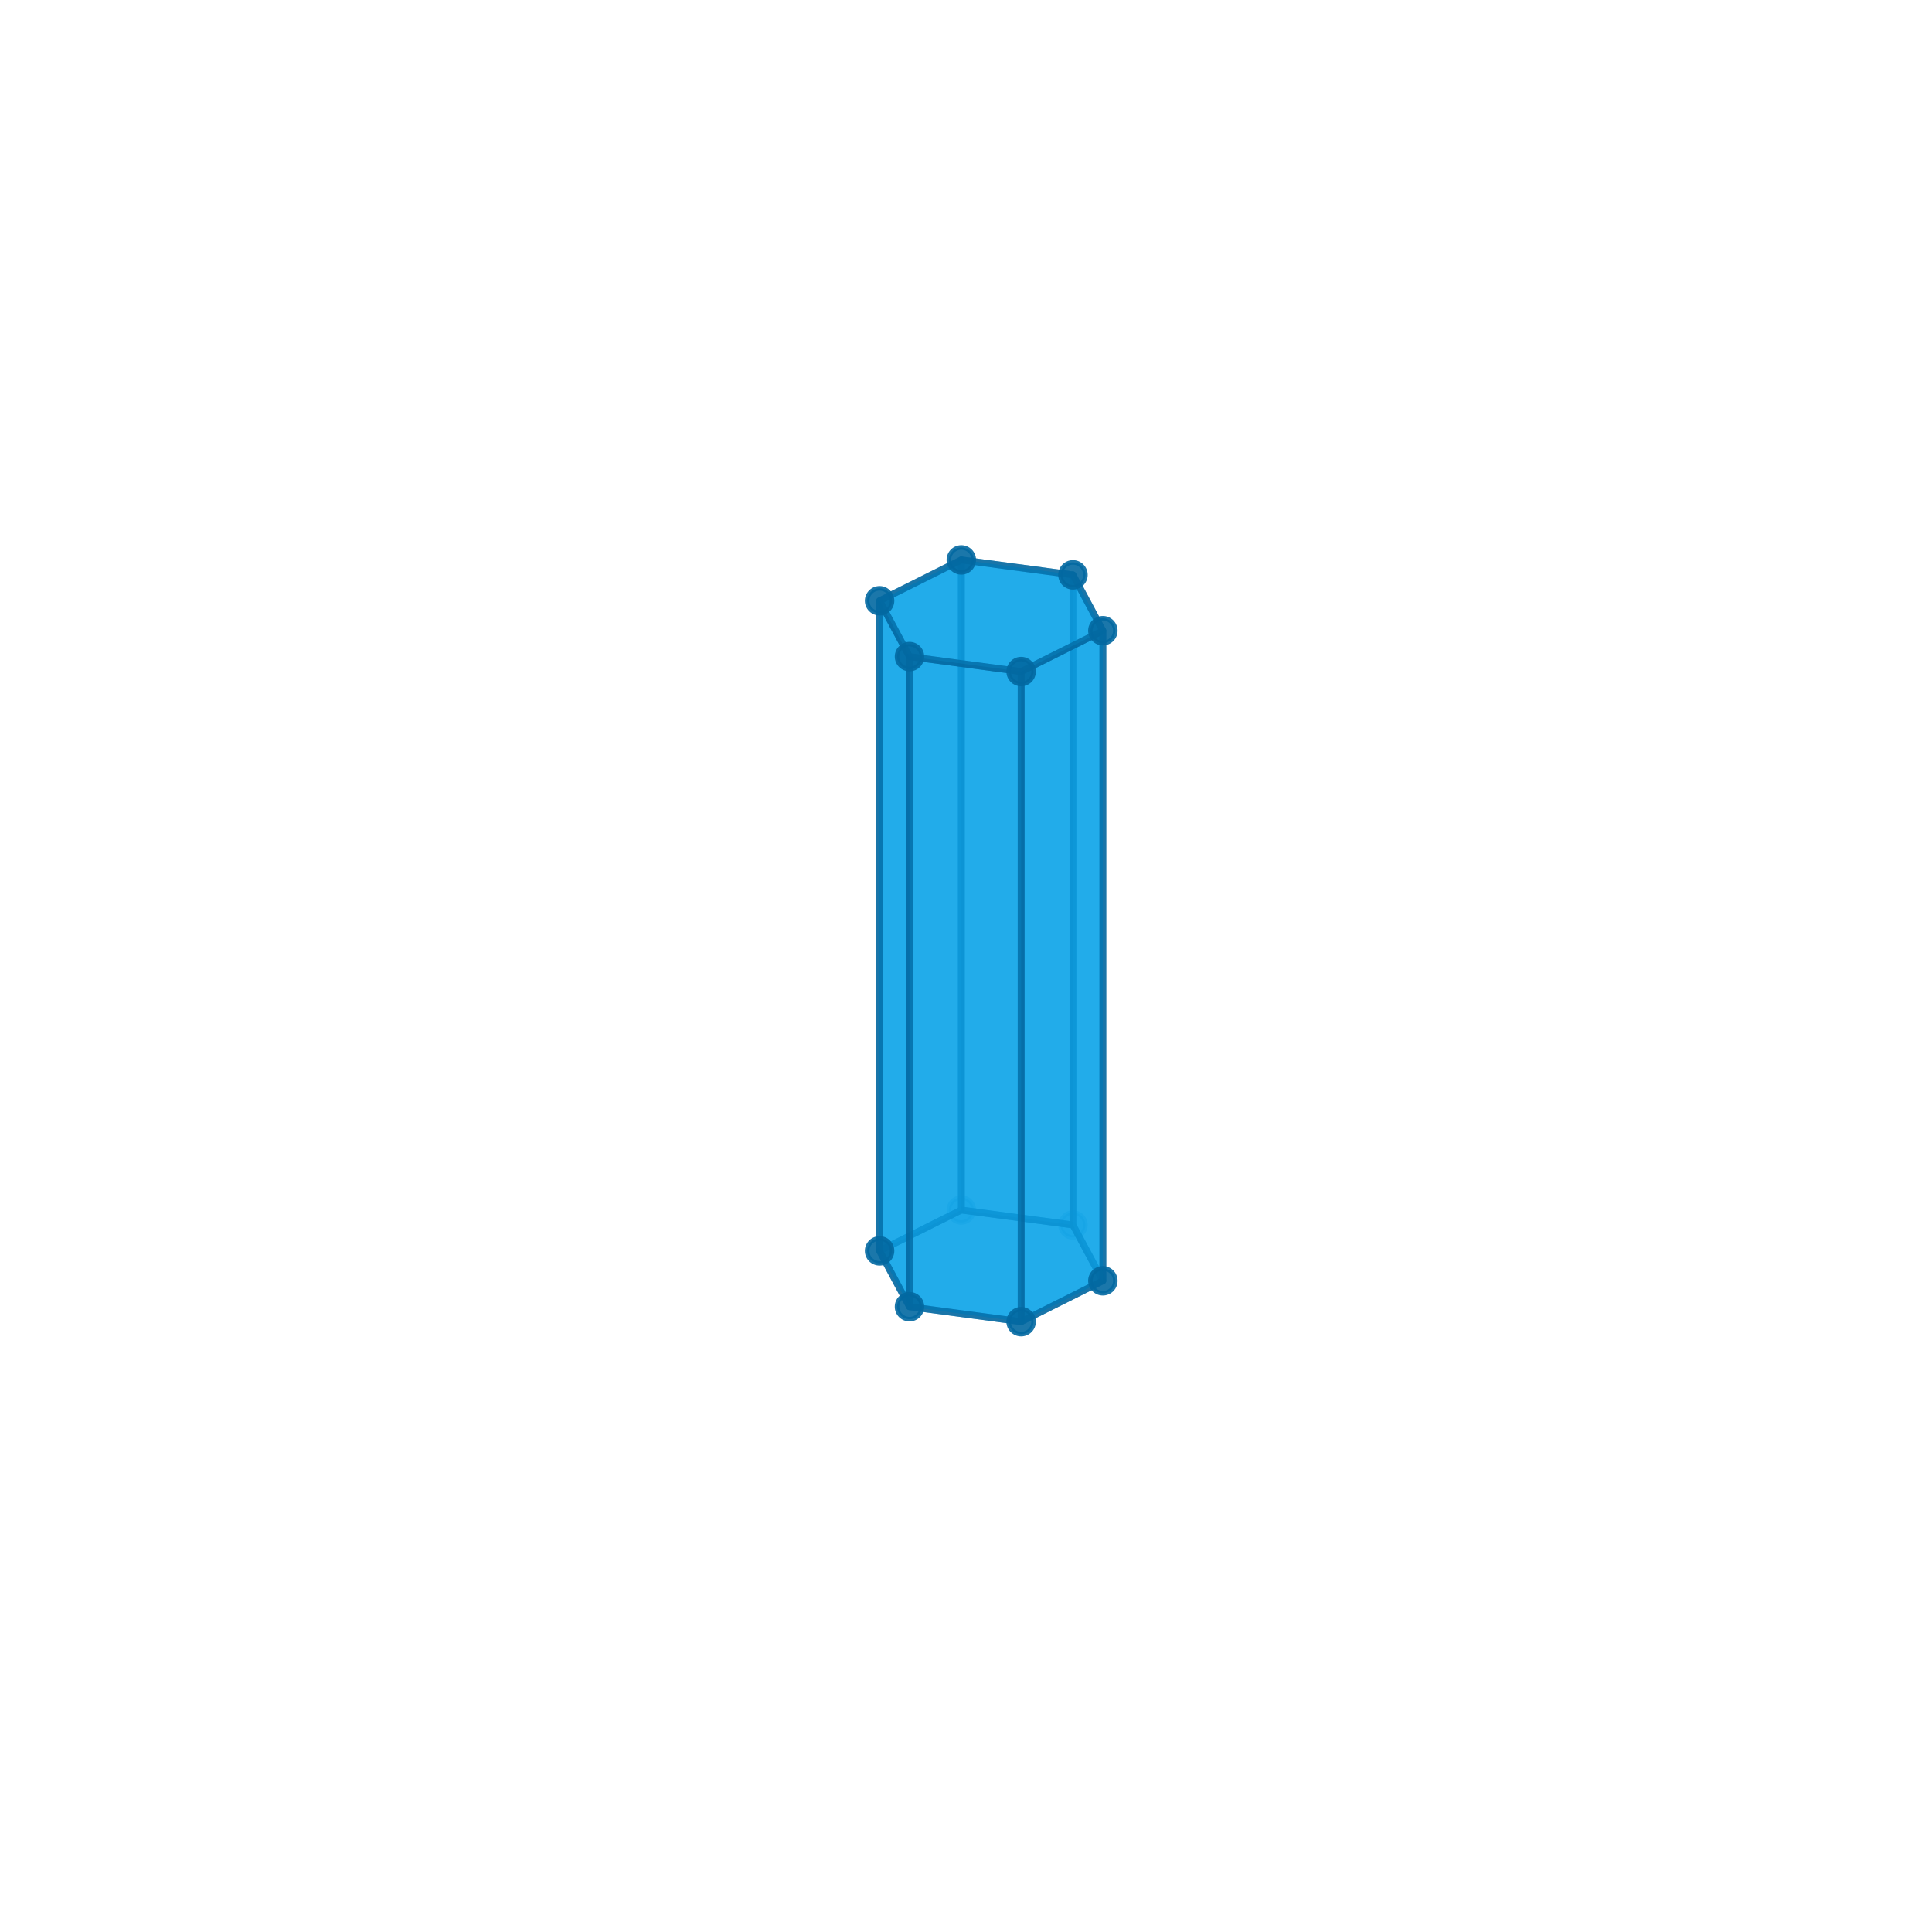
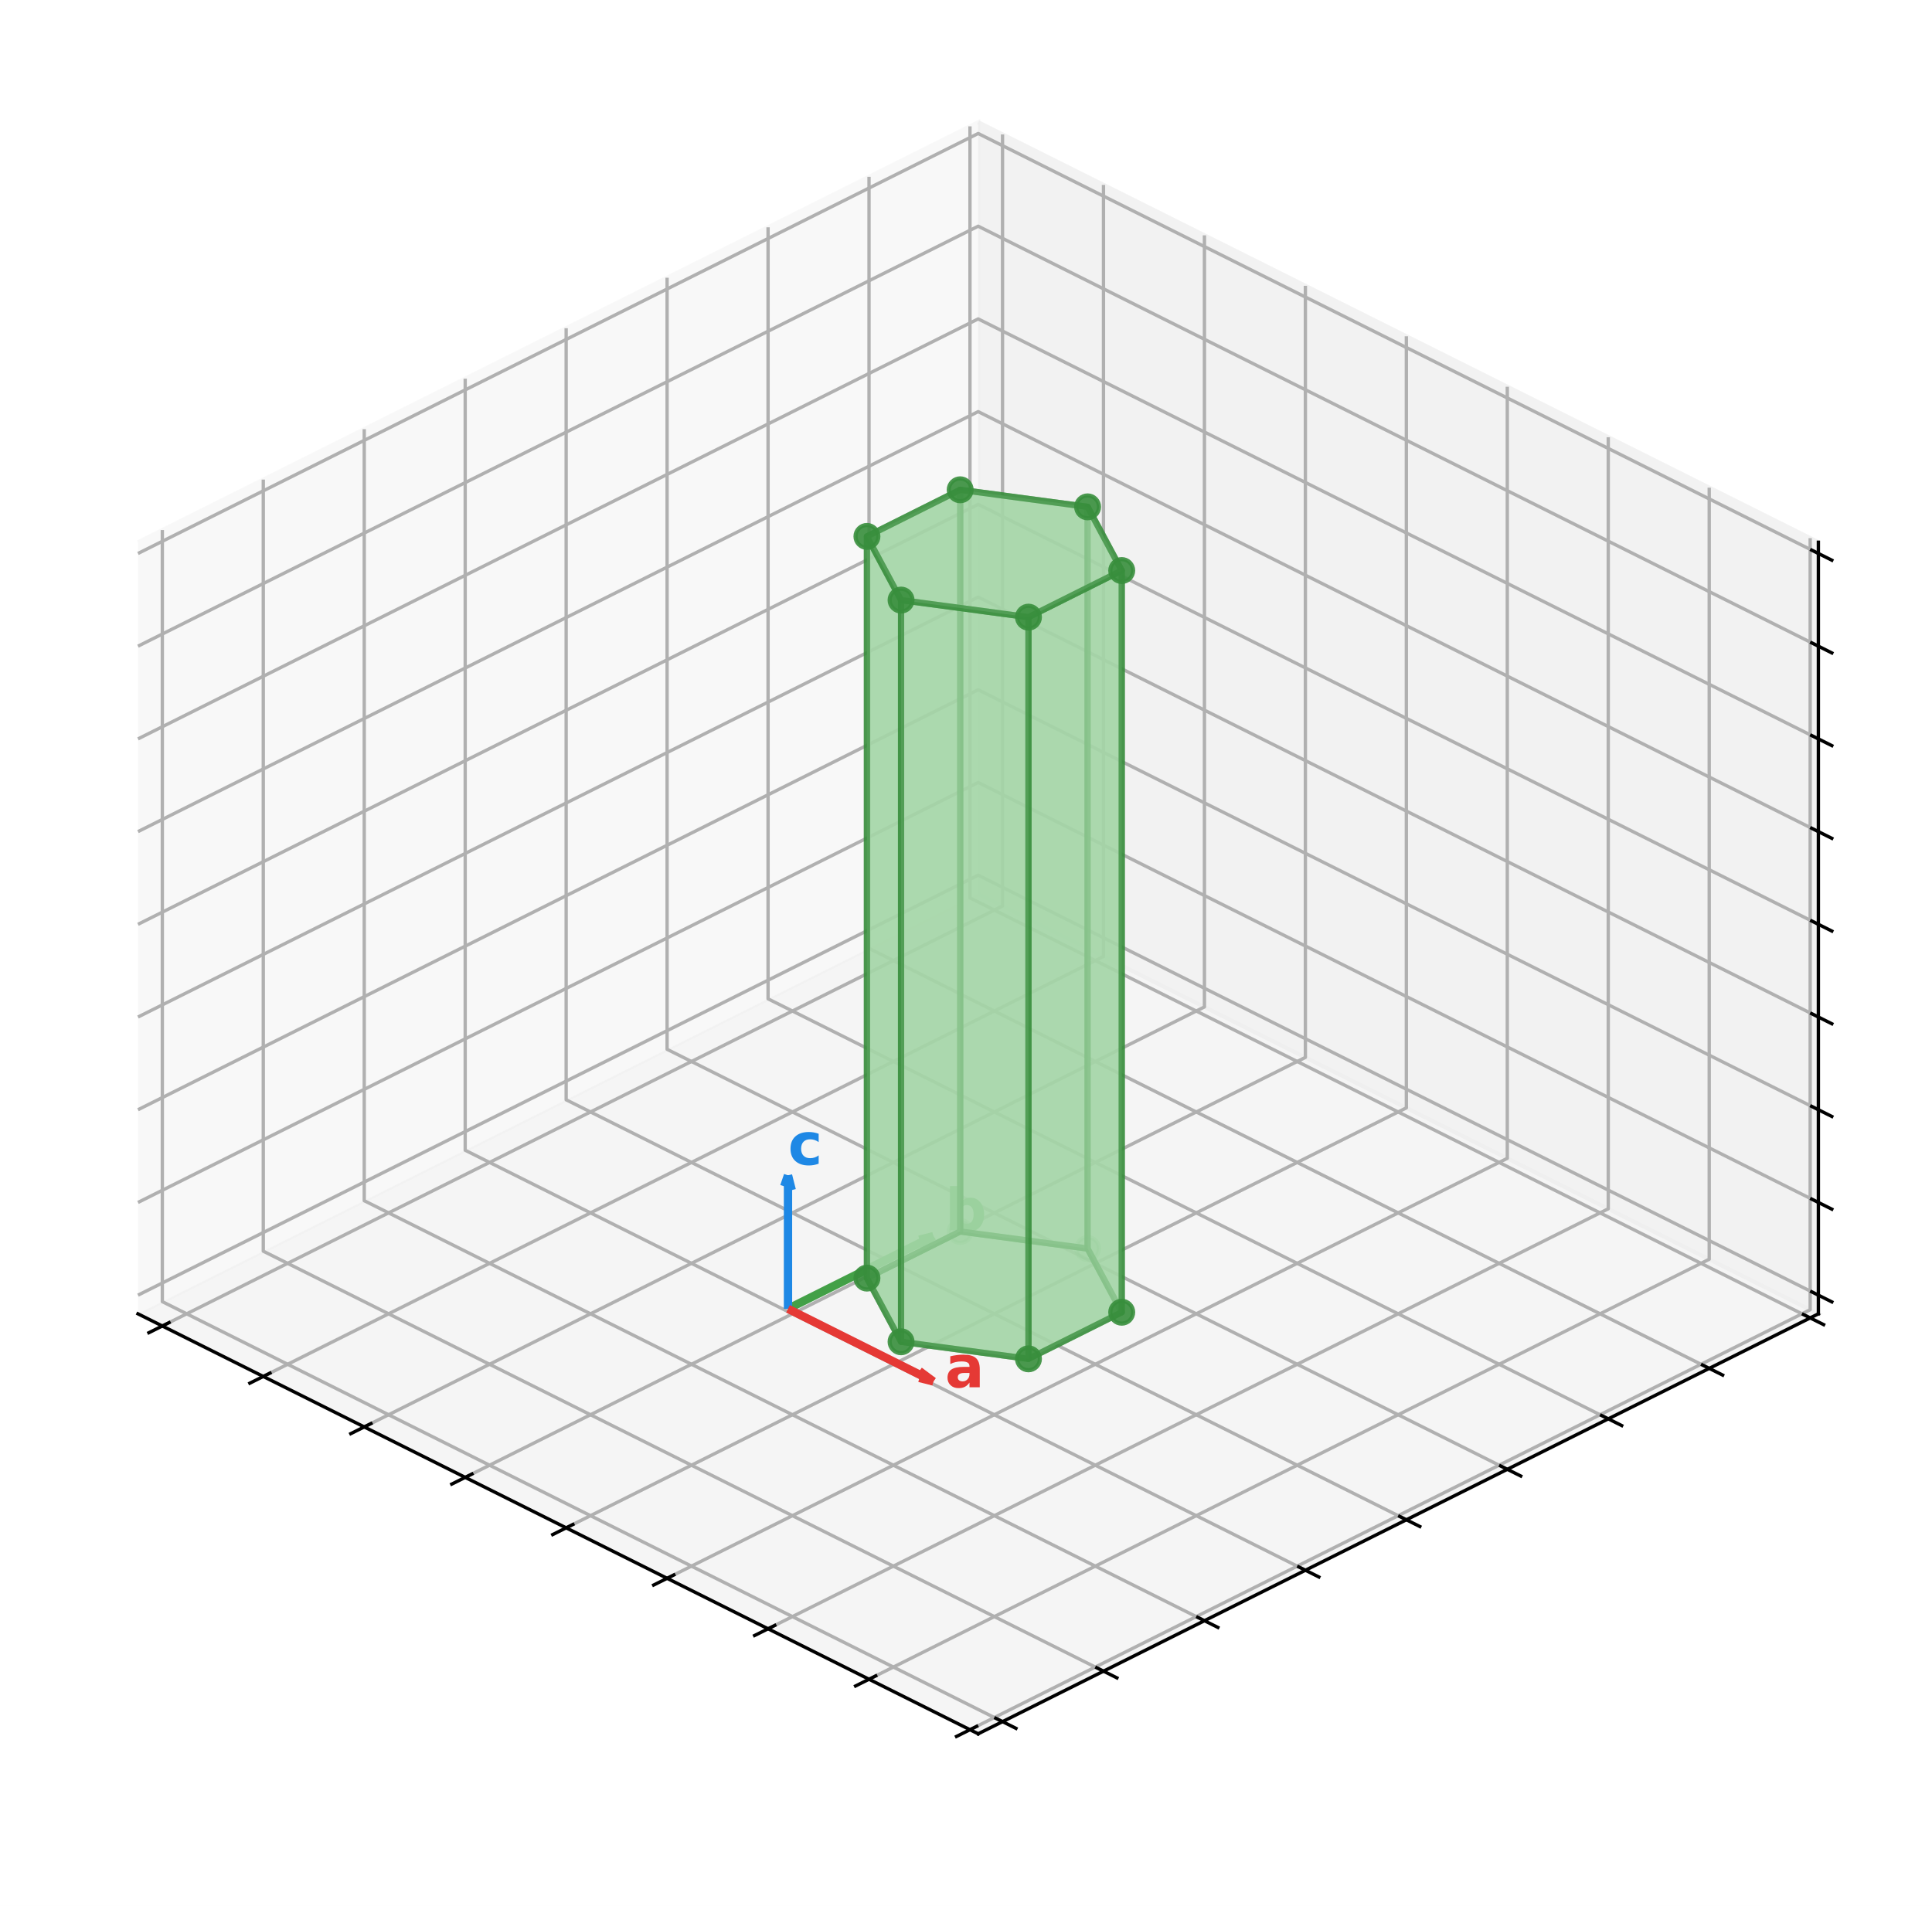
- <svg xmlns="http://www.w3.org/2000/svg" xmlns:xlink="http://www.w3.org/1999/xlink" width="424.8pt" height="424.8pt" viewBox="0 0 424.8 424.8" version="1.1">
+ <svg xmlns="http://www.w3.org/2000/svg" xmlns:xlink="http://www.w3.org/1999/xlink" width="464.059pt" height="457.92pt" viewBox="0 0 464.059 457.92" version="1.1">
  <defs>
    <style type="text/css">*{stroke-linejoin: round; stroke-linecap: butt}</style>
  </defs>
  <g id="figure_1">
    <g id="patch_1">
-       <path d="M 0 424.8  L 424.8 424.8  L 424.8 0  L 0 0  z " style="fill: #ffffff" />
+       <path d="M 0 457.92  L 464.059 457.92  L 464.059 0  L 0 0  z " style="fill: #ffffff" />
    </g>
    <g id="patch_2">
-       <path d="M 7.2 417.6  L 417.6 417.6  L 417.6 7.2  L 7.2 7.2  z " style="fill: #ffffff" />
+       <path d="M 7.2 450.72  L 450.72 450.72  L 450.72 7.2  L 7.2 7.2  z " style="fill: #ffffff" />
+     </g>
+     <g id="pane3d_1">
+       <g id="patch_3">
+         <path d="M 33.141 315.655  L 234.954 214.749  L 234.954 29.372  L 33.141 130.278  " style="fill: #f2f2f2; opacity: 0.5; stroke: #f2f2f2; stroke-linejoin: miter" />
+       </g>
+     </g>
+     <g id="pane3d_2">
+       <g id="patch_4">
+         <path d="M 234.954 214.749  L 436.766 315.655  L 436.766 130.278  L 234.954 29.372  " style="fill: #e6e6e6; opacity: 0.5; stroke: #e6e6e6; stroke-linejoin: miter" />
+       </g>
+     </g>
+     <g id="pane3d_3">
+       <g id="patch_5">
+         <path d="M 33.141 315.655  L 234.954 416.561  L 436.766 315.655  L 234.954 214.749  " style="fill: #ececec; opacity: 0.5; stroke: #ececec; stroke-linejoin: miter" />
+       </g>
+     </g>
+     <g id="grid3d_1">
+       <g id="Line3DCollection_1">
+         <path d="M 38.99 318.579  L 240.802 217.673  L 240.802 32.297  " style="fill: none; stroke: #b0b0b0; stroke-width: 0.8" />
+         <path d="M 63.24 330.704  L 265.052 229.798  L 265.052 44.421  " style="fill: none; stroke: #b0b0b0; stroke-width: 0.8" />
+         <path d="M 87.489 342.828  L 289.301 241.922  L 289.301 56.546  " style="fill: none; stroke: #b0b0b0; stroke-width: 0.8" />
+         <path d="M 111.738 354.953  L 313.55 254.047  L 313.55 68.671  " style="fill: none; stroke: #b0b0b0; stroke-width: 0.8" />
+         <path d="M 135.987 367.078  L 337.8 266.172  L 337.8 80.795  " style="fill: none; stroke: #b0b0b0; stroke-width: 0.8" />
+         <path d="M 160.237 379.202  L 362.049 278.296  L 362.049 92.92  " style="fill: none; stroke: #b0b0b0; stroke-width: 0.8" />
+         <path d="M 184.486 391.327  L 386.298 290.421  L 386.298 105.045  " style="fill: none; stroke: #b0b0b0; stroke-width: 0.8" />
+         <path d="M 208.735 403.452  L 410.547 302.545  L 410.547 117.169  " style="fill: none; stroke: #b0b0b0; stroke-width: 0.8" />
+         <path d="M 232.984 415.576  L 434.797 314.67  L 434.797 129.294  " style="fill: none; stroke: #b0b0b0; stroke-width: 0.8" />
+       </g>
+     </g>
+     <g id="grid3d_2">
+       <g id="Line3DCollection_2">
+         <path d="M 38.99 127.354  L 38.99 312.73  L 240.802 413.636  " style="fill: none; stroke: #b0b0b0; stroke-width: 0.8" />
+         <path d="M 63.24 115.229  L 63.24 300.606  L 265.052 401.512  " style="fill: none; stroke: #b0b0b0; stroke-width: 0.8" />
+         <path d="M 87.489 103.105  L 87.489 288.481  L 289.301 389.387  " style="fill: none; stroke: #b0b0b0; stroke-width: 0.8" />
+         <path d="M 111.738 90.98  L 111.738 276.356  L 313.55 377.262  " style="fill: none; stroke: #b0b0b0; stroke-width: 0.8" />
+         <path d="M 135.987 78.855  L 135.987 264.232  L 337.8 365.138  " style="fill: none; stroke: #b0b0b0; stroke-width: 0.8" />
+         <path d="M 160.237 66.731  L 160.237 252.107  L 362.049 353.013  " style="fill: none; stroke: #b0b0b0; stroke-width: 0.8" />
+         <path d="M 184.486 54.606  L 184.486 239.982  L 386.298 340.888  " style="fill: none; stroke: #b0b0b0; stroke-width: 0.8" />
+         <path d="M 208.735 42.481  L 208.735 227.858  L 410.547 328.764  " style="fill: none; stroke: #b0b0b0; stroke-width: 0.8" />
+         <path d="M 232.984 30.357  L 232.984 215.733  L 434.797 316.639  " style="fill: none; stroke: #b0b0b0; stroke-width: 0.8" />
+       </g>
+     </g>
+     <g id="grid3d_3">
+       <g id="Line3DCollection_3">
+         <path d="M 436.766 311.173  L 234.954 210.267  L 33.141 311.173  " style="fill: none; stroke: #b0b0b0; stroke-width: 0.8" />
+         <path d="M 436.766 288.899  L 234.954 187.993  L 33.141 288.899  " style="fill: none; stroke: #b0b0b0; stroke-width: 0.8" />
+         <path d="M 436.766 266.624  L 234.954 165.718  L 33.141 266.624  " style="fill: none; stroke: #b0b0b0; stroke-width: 0.8" />
+         <path d="M 436.766 244.35  L 234.954 143.444  L 33.141 244.35  " style="fill: none; stroke: #b0b0b0; stroke-width: 0.8" />
+         <path d="M 436.766 222.076  L 234.954 121.169  L 33.141 222.076  " style="fill: none; stroke: #b0b0b0; stroke-width: 0.8" />
+         <path d="M 436.766 199.801  L 234.954 98.895  L 33.141 199.801  " style="fill: none; stroke: #b0b0b0; stroke-width: 0.8" />
+         <path d="M 436.766 177.527  L 234.954 76.621  L 33.141 177.527  " style="fill: none; stroke: #b0b0b0; stroke-width: 0.8" />
+         <path d="M 436.766 155.252  L 234.954 54.346  L 33.141 155.252  " style="fill: none; stroke: #b0b0b0; stroke-width: 0.8" />
+         <path d="M 436.766 132.978  L 234.954 32.072  L 33.141 132.978  " style="fill: none; stroke: #b0b0b0; stroke-width: 0.8" />
+       </g>
+     </g>
+     <g id="axis3d_1">
+       <g id="line2d_1">
+         <path d="M 33.141 315.655  L 234.954 416.561  " style="fill: none; stroke: #000000; stroke-width: 0.8; stroke-linecap: square" />
+       </g>
+       <g id="xtick_1">
+         <g id="line2d_2">
+           <path d="M 40.605 317.772  L 35.761 320.194  " style="fill: none; stroke: #000000; stroke-width: 0.8; stroke-linecap: square" />
+         </g>
+       </g>
+       <g id="xtick_2">
+         <g id="line2d_3">
+           <path d="M 64.854 329.896  L 60.011 332.318  " style="fill: none; stroke: #000000; stroke-width: 0.8; stroke-linecap: square" />
+         </g>
+       </g>
+       <g id="xtick_3">
+         <g id="line2d_4">
+           <path d="M 89.103 342.021  L 84.26 344.443  " style="fill: none; stroke: #000000; stroke-width: 0.8; stroke-linecap: square" />
+         </g>
+       </g>
+       <g id="xtick_4">
+         <g id="line2d_5">
+           <path d="M 113.353 354.146  L 108.509 356.567  " style="fill: none; stroke: #000000; stroke-width: 0.8; stroke-linecap: square" />
+         </g>
+       </g>
+       <g id="xtick_5">
+         <g id="line2d_6">
+           <path d="M 137.602 366.27  L 132.758 368.692  " style="fill: none; stroke: #000000; stroke-width: 0.8; stroke-linecap: square" />
+         </g>
+       </g>
+       <g id="xtick_6">
+         <g id="line2d_7">
+           <path d="M 161.851 378.395  L 157.008 380.817  " style="fill: none; stroke: #000000; stroke-width: 0.8; stroke-linecap: square" />
+         </g>
+       </g>
+       <g id="xtick_7">
+         <g id="line2d_8">
+           <path d="M 186.1 390.52  L 181.257 392.941  " style="fill: none; stroke: #000000; stroke-width: 0.8; stroke-linecap: square" />
+         </g>
+       </g>
+       <g id="xtick_8">
+         <g id="line2d_9">
+           <path d="M 210.35 402.644  L 205.506 405.066  " style="fill: none; stroke: #000000; stroke-width: 0.8; stroke-linecap: square" />
+         </g>
+       </g>
+       <g id="xtick_9">
+         <g id="line2d_10">
+           <path d="M 234.599 414.769  L 229.755 417.191  " style="fill: none; stroke: #000000; stroke-width: 0.8; stroke-linecap: square" />
+         </g>
+       </g>
+     </g>
+     <g id="axis3d_2">
+       <g id="line2d_11">
+         <path d="M 436.766 315.655  L 234.954 416.561  " style="fill: none; stroke: #000000; stroke-width: 0.8; stroke-linecap: square" />
+       </g>
+       <g id="xtick_10">
+         <g id="line2d_12">
+           <path d="M 239.188 412.829  L 244.031 415.251  " style="fill: none; stroke: #000000; stroke-width: 0.8; stroke-linecap: square" />
+         </g>
+       </g>
+       <g id="xtick_11">
+         <g id="line2d_13">
+           <path d="M 263.437 400.704  L 268.281 403.126  " style="fill: none; stroke: #000000; stroke-width: 0.8; stroke-linecap: square" />
+         </g>
+       </g>
+       <g id="xtick_12">
+         <g id="line2d_14">
+           <path d="M 287.686 388.58  L 292.53 391.001  " style="fill: none; stroke: #000000; stroke-width: 0.8; stroke-linecap: square" />
+         </g>
+       </g>
+       <g id="xtick_13">
+         <g id="line2d_15">
+           <path d="M 311.936 376.455  L 316.779 378.877  " style="fill: none; stroke: #000000; stroke-width: 0.8; stroke-linecap: square" />
+         </g>
+       </g>
+       <g id="xtick_14">
+         <g id="line2d_16">
+           <path d="M 336.185 364.33  L 341.028 366.752  " style="fill: none; stroke: #000000; stroke-width: 0.8; stroke-linecap: square" />
+         </g>
+       </g>
+       <g id="xtick_15">
+         <g id="line2d_17">
+           <path d="M 360.434 352.206  L 365.278 354.628  " style="fill: none; stroke: #000000; stroke-width: 0.8; stroke-linecap: square" />
+         </g>
+       </g>
+       <g id="xtick_16">
+         <g id="line2d_18">
+           <path d="M 384.684 340.081  L 389.527 342.503  " style="fill: none; stroke: #000000; stroke-width: 0.8; stroke-linecap: square" />
+         </g>
+       </g>
+       <g id="xtick_17">
+         <g id="line2d_19">
+           <path d="M 408.933 327.957  L 413.776 330.378  " style="fill: none; stroke: #000000; stroke-width: 0.8; stroke-linecap: square" />
+         </g>
+       </g>
+       <g id="xtick_18">
+         <g id="line2d_20">
+           <path d="M 433.182 315.832  L 438.026 318.254  " style="fill: none; stroke: #000000; stroke-width: 0.8; stroke-linecap: square" />
+         </g>
+       </g>
+     </g>
+     <g id="axis3d_3">
+       <g id="line2d_21">
+         <path d="M 436.766 315.655  L 436.766 130.278  " style="fill: none; stroke: #000000; stroke-width: 0.8; stroke-linecap: square" />
+       </g>
+       <g id="xtick_19">
+         <g id="line2d_22">
+           <path d="M 435.151 310.366  L 439.995 312.788  " style="fill: none; stroke: #000000; stroke-width: 0.8; stroke-linecap: square" />
+         </g>
+       </g>
+       <g id="xtick_20">
+         <g id="line2d_23">
+           <path d="M 435.151 288.091  L 439.995 290.513  " style="fill: none; stroke: #000000; stroke-width: 0.8; stroke-linecap: square" />
+         </g>
+       </g>
+       <g id="xtick_21">
+         <g id="line2d_24">
+           <path d="M 435.151 265.817  L 439.995 268.239  " style="fill: none; stroke: #000000; stroke-width: 0.8; stroke-linecap: square" />
+         </g>
+       </g>
+       <g id="xtick_22">
+         <g id="line2d_25">
+           <path d="M 435.151 243.543  L 439.995 245.964  " style="fill: none; stroke: #000000; stroke-width: 0.8; stroke-linecap: square" />
+         </g>
+       </g>
+       <g id="xtick_23">
+         <g id="line2d_26">
+           <path d="M 435.151 221.268  L 439.995 223.69  " style="fill: none; stroke: #000000; stroke-width: 0.8; stroke-linecap: square" />
+         </g>
+       </g>
+       <g id="xtick_24">
+         <g id="line2d_27">
+           <path d="M 435.151 198.994  L 439.995 201.416  " style="fill: none; stroke: #000000; stroke-width: 0.8; stroke-linecap: square" />
+         </g>
+       </g>
+       <g id="xtick_25">
+         <g id="line2d_28">
+           <path d="M 435.151 176.72  L 439.995 179.141  " style="fill: none; stroke: #000000; stroke-width: 0.8; stroke-linecap: square" />
+         </g>
+       </g>
+       <g id="xtick_26">
+         <g id="line2d_29">
+           <path d="M 435.151 154.445  L 439.995 156.867  " style="fill: none; stroke: #000000; stroke-width: 0.8; stroke-linecap: square" />
+         </g>
+       </g>
+       <g id="xtick_27">
+         <g id="line2d_30">
+           <path d="M 435.151 132.171  L 439.995 134.593  " style="fill: none; stroke: #000000; stroke-width: 0.8; stroke-linecap: square" />
+         </g>
+       </g>
    </g>
    <g id="axes_1">
      <g id="Path3DCollection_1">
        <defs>
-           <path id="C0_0_6aec996d98" d="M 0 2.739  C 0.726 2.739 1.423 2.45 1.936 1.936  C 2.45 1.423 2.739 0.726 2.739 -0  C 2.739 -0.726 2.45 -1.423 1.936 -1.936  C 1.423 -2.45 0.726 -2.739 0 -2.739  C -0.726 -2.739 -1.423 -2.45 -1.936 -1.936  C -2.45 -1.423 -2.739 -0.726 -2.739 0  C -2.739 0.726 -2.45 1.423 -1.936 1.936  C -1.423 2.45 -0.726 2.739 0 2.739  z " />
+           <path id="C0_0_5163614b5b" d="M 0 2.739  C 0.726 2.739 1.423 2.45 1.936 1.936  C 2.45 1.423 2.739 0.726 2.739 -0  C 2.739 -0.726 2.45 -1.423 1.936 -1.936  C 1.423 -2.45 0.726 -2.739 0 -2.739  C -0.726 -2.739 -1.423 -2.45 -1.936 -1.936  C -2.45 -1.423 -2.739 -0.726 -2.739 0  C -2.739 0.726 -2.45 1.423 -1.936 1.936  C -1.423 2.45 -0.726 2.739 0 2.739  z " />
        </defs>
-         <g clip-path="url(#p4daa5bbe3d)">
-           <use xlink:href="#C0_0_6aec996d98" x="211.369" y="266.053" style="fill: #0369a1; fill-opacity: 0.3; stroke: #0369a1; stroke-opacity: 0.3" />
-         </g>
-         <g clip-path="url(#p4daa5bbe3d)">
-           <use xlink:href="#C0_0_6aec996d98" x="235.915" y="269.342" style="fill: #0369a1; fill-opacity: 0.3; stroke: #0369a1; stroke-opacity: 0.3" />
-         </g>
+         <g clip-path="url(#pa03e463b8e)">
+           <use xlink:href="#C0_0_5163614b5b" x="230.634" y="295.873" style="fill: #388e3c; fill-opacity: 0.3; stroke: #388e3c; stroke-opacity: 0.3" />
+         </g>
+         <g clip-path="url(#pa03e463b8e)">
+           <use xlink:href="#C0_0_5163614b5b" x="261.234" y="299.973" style="fill: #388e3c; fill-opacity: 0.3; stroke: #388e3c; stroke-opacity: 0.3" />
+         </g>
+       </g>
+       <g id="text_1">
+         <g style="fill: #e53935" transform="translate(226.9862 333.3117) scale(0.14 -0.14)">
+           <defs>
+             <path id="DejaVuSans-Bold-61" d="M 2106 1575  Q 1756 1575 1579 1456  Q 1403 1338 1403 1106  Q 1403 894 1545 773  Q 1688 653 1941 653  Q 2256 653 2472 879  Q 2688 1106 2688 1447  L 2688 1575  L 2106 1575  z M 3816 1997  L 3816 0  L 2688 0  L 2688 519  Q 2463 200 2181 54  Q 1900 -91 1497 -91  Q 953 -91 614 226  Q 275 544 275 1050  Q 275 1666 698 1953  Q 1122 2241 2028 2241  L 2688 2241  L 2688 2328  Q 2688 2594 2478 2717  Q 2269 2841 1825 2841  Q 1466 2841 1156 2769  Q 847 2697 581 2553  L 581 3406  Q 941 3494 1303 3539  Q 1666 3584 2028 3584  Q 2975 3584 3395 3211  Q 3816 2838 3816 1997  z " transform="scale(0.015625)" />
+           </defs>
+           <use xlink:href="#DejaVuSans-Bold-61" />
+         </g>
+       </g>
+       <g id="text_2">
+         <g style="fill: #43a047" transform="translate(226.9862 295.5993) scale(0.14 -0.14)">
+           <defs>
+             <path id="DejaVuSans-Bold-62" d="M 2400 722  Q 2759 722 2948 984  Q 3138 1247 3138 1747  Q 3138 2247 2948 2509  Q 2759 2772 2400 2772  Q 2041 2772 1848 2508  Q 1656 2244 1656 1747  Q 1656 1250 1848 986  Q 2041 722 2400 722  z M 1656 2988  Q 1888 3294 2169 3439  Q 2450 3584 2816 3584  Q 3463 3584 3878 3070  Q 4294 2556 4294 1747  Q 4294 938 3878 423  Q 3463 -91 2816 -91  Q 2450 -91 2169 54  Q 1888 200 1656 506  L 1656 0  L 538 0  L 538 4863  L 1656 4863  L 1656 2988  z " transform="scale(0.015625)" />
+           </defs>
+           <use xlink:href="#DejaVuSans-Bold-62" />
+         </g>
+       </g>
+       <g id="text_3">
+         <g style="fill: #1e88e5" transform="translate(189.2737 279.8144) scale(0.14 -0.14)">
+           <defs>
+             <path id="DejaVuSans-Bold-63" d="M 3366 3391  L 3366 2478  Q 3138 2634 2908 2709  Q 2678 2784 2431 2784  Q 1963 2784 1702 2511  Q 1441 2238 1441 1747  Q 1441 1256 1702 982  Q 1963 709 2431 709  Q 2694 709 2930 787  Q 3166 866 3366 1019  L 3366 103  Q 3103 6 2833 -42  Q 2563 -91 2291 -91  Q 1344 -91 809 395  Q 275 881 275 1747  Q 275 2613 809 3098  Q 1344 3584 2291 3584  Q 2566 3584 2833 3536  Q 3100 3488 3366 3391  z " transform="scale(0.015625)" />
+           </defs>
+           <use xlink:href="#DejaVuSans-Bold-63" />
+         </g>
+       </g>
+       <g id="Line3DCollection_4">
+         <path d="M 224.193 296.996  L 189.274 314.456  " clip-path="url(#pa03e463b8e)" style="fill: none; stroke: #43a047; stroke-width: 2" />
+         <path d="M 224.193 296.996  L 220.82 299.513  " clip-path="url(#pa03e463b8e)" style="fill: none; stroke: #43a047; stroke-width: 2" />
+         <path d="M 224.193 296.996  L 220.82 297.852  " clip-path="url(#pa03e463b8e)" style="fill: none; stroke: #43a047; stroke-width: 2" />
+       </g>
+       <g id="Line3DCollection_5">
+         <path d="M 189.274 282.38  L 189.274 314.456  " clip-path="url(#pa03e463b8e)" style="fill: none; stroke: #1e88e5; stroke-width: 2" />
+         <path d="M 189.274 282.38  L 188.37 285.027  " clip-path="url(#pa03e463b8e)" style="fill: none; stroke: #1e88e5; stroke-width: 2" />
+         <path d="M 189.274 282.38  L 190.177 285.931  " clip-path="url(#pa03e463b8e)" style="fill: none; stroke: #1e88e5; stroke-width: 2" />
+       </g>
+       <g id="Line3DCollection_6">
+         <path d="M 224.193 331.915  L 189.274 314.456  " clip-path="url(#pa03e463b8e)" style="fill: none; stroke: #e53935; stroke-width: 2" />
+         <path d="M 224.193 331.915  L 220.82 331.059  " clip-path="url(#pa03e463b8e)" style="fill: none; stroke: #e53935; stroke-width: 2" />
+         <path d="M 224.193 331.915  L 220.82 329.398  " clip-path="url(#pa03e463b8e)" style="fill: none; stroke: #e53935; stroke-width: 2" />
      </g>
      <g id="Poly3DCollection_1">
-         <path d="M 211.369 266.053  L 235.915 269.342  L 242.492 281.615  L 224.523 290.599  L 199.977 287.311  L 193.4 275.038  z " clip-path="url(#p4daa5bbe3d)" style="fill: #0ea5e9; fill-opacity: 0.7; stroke: #0369a1; stroke-opacity: 0.7; stroke-width: 1.5" />
-         <path d="M 211.369 123.109  L 235.915 126.397  L 235.915 269.342  L 211.369 266.053  z " clip-path="url(#p4daa5bbe3d)" style="fill: #0ea5e9; fill-opacity: 0.7; stroke: #0369a1; stroke-opacity: 0.7; stroke-width: 1.5" />
-         <path d="M 193.4 132.093  L 211.369 123.109  L 211.369 266.053  L 193.4 275.038  z " clip-path="url(#p4daa5bbe3d)" style="fill: #0ea5e9; fill-opacity: 0.7; stroke: #0369a1; stroke-opacity: 0.7; stroke-width: 1.5" />
-         <path d="M 235.915 126.397  L 242.492 138.67  L 242.492 281.615  L 235.915 269.342  z " clip-path="url(#p4daa5bbe3d)" style="fill: #0ea5e9; fill-opacity: 0.7; stroke: #0369a1; stroke-opacity: 0.7; stroke-width: 1.5" />
-         <path d="M 199.977 144.366  L 193.4 132.093  L 193.4 275.038  L 199.977 287.311  z " clip-path="url(#p4daa5bbe3d)" style="fill: #0ea5e9; fill-opacity: 0.7; stroke: #0369a1; stroke-opacity: 0.7; stroke-width: 1.5" />
-         <path d="M 224.523 290.599  L 242.492 281.615  L 242.492 138.67  L 224.523 147.655  z " clip-path="url(#p4daa5bbe3d)" style="fill: #0ea5e9; fill-opacity: 0.7; stroke: #0369a1; stroke-opacity: 0.7; stroke-width: 1.5" />
-         <path d="M 199.977 287.311  L 224.523 290.599  L 224.523 147.655  L 199.977 144.366  z " clip-path="url(#p4daa5bbe3d)" style="fill: #0ea5e9; fill-opacity: 0.7; stroke: #0369a1; stroke-opacity: 0.7; stroke-width: 1.5" />
-         <path d="M 199.977 144.366  L 224.523 147.655  L 242.492 138.67  L 235.915 126.397  L 211.369 123.109  L 193.4 132.093  z " clip-path="url(#p4daa5bbe3d)" style="fill: #0ea5e9; fill-opacity: 0.7; stroke: #0369a1; stroke-opacity: 0.7; stroke-width: 1.5" />
+         <path d="M 230.634 295.873  L 261.234 299.973  L 269.433 315.273  L 247.033 326.473  L 216.433 322.373  L 208.234 307.073  z " clip-path="url(#pa03e463b8e)" style="fill: #a5d6a7; fill-opacity: 0.7; stroke: #388e3c; stroke-opacity: 0.7; stroke-width: 1.5" />
+         <path d="M 230.634 117.678  L 261.234 121.778  L 261.234 299.973  L 230.634 295.873  z " clip-path="url(#pa03e463b8e)" style="fill: #a5d6a7; fill-opacity: 0.7; stroke: #388e3c; stroke-opacity: 0.7; stroke-width: 1.5" />
+         <path d="M 208.234 128.878  L 230.634 117.678  L 230.634 295.873  L 208.234 307.073  z " clip-path="url(#pa03e463b8e)" style="fill: #a5d6a7; fill-opacity: 0.7; stroke: #388e3c; stroke-opacity: 0.7; stroke-width: 1.5" />
+         <path d="M 261.234 121.778  L 269.433 137.078  L 269.433 315.273  L 261.234 299.973  z " clip-path="url(#pa03e463b8e)" style="fill: #a5d6a7; fill-opacity: 0.7; stroke: #388e3c; stroke-opacity: 0.7; stroke-width: 1.5" />
+         <path d="M 216.433 144.178  L 208.234 128.878  L 208.234 307.073  L 216.433 322.373  z " clip-path="url(#pa03e463b8e)" style="fill: #a5d6a7; fill-opacity: 0.7; stroke: #388e3c; stroke-opacity: 0.7; stroke-width: 1.5" />
+         <path d="M 247.033 326.473  L 269.433 315.273  L 269.433 137.078  L 247.033 148.278  z " clip-path="url(#pa03e463b8e)" style="fill: #a5d6a7; fill-opacity: 0.7; stroke: #388e3c; stroke-opacity: 0.7; stroke-width: 1.5" />
+         <path d="M 216.433 322.373  L 247.033 326.473  L 247.033 148.278  L 216.433 144.178  z " clip-path="url(#pa03e463b8e)" style="fill: #a5d6a7; fill-opacity: 0.7; stroke: #388e3c; stroke-opacity: 0.7; stroke-width: 1.5" />
+         <path d="M 216.433 144.178  L 247.033 148.278  L 269.433 137.078  L 261.234 121.778  L 230.634 117.678  L 208.234 128.878  z " clip-path="url(#pa03e463b8e)" style="fill: #a5d6a7; fill-opacity: 0.7; stroke: #388e3c; stroke-opacity: 0.7; stroke-width: 1.5" />
      </g>
      <g id="Path3DCollection_2">
        <defs>
-           <path id="C1_0_c722f07c61" d="M 0 2.739  C 0.726 2.739 1.423 2.45 1.936 1.936  C 2.45 1.423 2.739 0.726 2.739 -0  C 2.739 -0.726 2.45 -1.423 1.936 -1.936  C 1.423 -2.45 0.726 -2.739 0 -2.739  C -0.726 -2.739 -1.423 -2.45 -1.936 -1.936  C -2.45 -1.423 -2.739 -0.726 -2.739 0  C -2.739 0.726 -2.45 1.423 -1.936 1.936  C -1.423 2.45 -0.726 2.739 0 2.739  z " />
+           <path id="C1_0_212b7db9b6" d="M 0 2.739  C 0.726 2.739 1.423 2.45 1.936 1.936  C 2.45 1.423 2.739 0.726 2.739 -0  C 2.739 -0.726 2.45 -1.423 1.936 -1.936  C 1.423 -2.45 0.726 -2.739 0 -2.739  C -0.726 -2.739 -1.423 -2.45 -1.936 -1.936  C -2.45 -1.423 -2.739 -0.726 -2.739 0  C -2.739 0.726 -2.45 1.423 -1.936 1.936  C -1.423 2.45 -0.726 2.739 0 2.739  z " />
        </defs>
-         <g clip-path="url(#p4daa5bbe3d)">
-           <use xlink:href="#C1_0_c722f07c61" x="193.4" y="275.038" style="fill: #0369a1; fill-opacity: 0.9; stroke: #0369a1; stroke-opacity: 0.9" />
-         </g>
-         <g clip-path="url(#p4daa5bbe3d)">
-           <use xlink:href="#C1_0_c722f07c61" x="242.492" y="281.615" style="fill: #0369a1; fill-opacity: 0.9; stroke: #0369a1; stroke-opacity: 0.9" />
-         </g>
-         <g clip-path="url(#p4daa5bbe3d)">
-           <use xlink:href="#C1_0_c722f07c61" x="199.977" y="287.311" style="fill: #0369a1; fill-opacity: 0.9; stroke: #0369a1; stroke-opacity: 0.9" />
-         </g>
-         <g clip-path="url(#p4daa5bbe3d)">
-           <use xlink:href="#C1_0_c722f07c61" x="224.523" y="290.599" style="fill: #0369a1; fill-opacity: 0.9; stroke: #0369a1; stroke-opacity: 0.9" />
-         </g>
-         <g clip-path="url(#p4daa5bbe3d)">
-           <use xlink:href="#C1_0_c722f07c61" x="211.369" y="123.109" style="fill: #0369a1; fill-opacity: 0.9; stroke: #0369a1; stroke-opacity: 0.9" />
-         </g>
-         <g clip-path="url(#p4daa5bbe3d)">
-           <use xlink:href="#C1_0_c722f07c61" x="235.915" y="126.397" style="fill: #0369a1; fill-opacity: 0.9; stroke: #0369a1; stroke-opacity: 0.9" />
-         </g>
-         <g clip-path="url(#p4daa5bbe3d)">
-           <use xlink:href="#C1_0_c722f07c61" x="193.4" y="132.093" style="fill: #0369a1; fill-opacity: 0.9; stroke: #0369a1; stroke-opacity: 0.9" />
-         </g>
-         <g clip-path="url(#p4daa5bbe3d)">
-           <use xlink:href="#C1_0_c722f07c61" x="242.492" y="138.67" style="fill: #0369a1; fill-opacity: 0.9; stroke: #0369a1; stroke-opacity: 0.9" />
-         </g>
-         <g clip-path="url(#p4daa5bbe3d)">
-           <use xlink:href="#C1_0_c722f07c61" x="199.977" y="144.366" style="fill: #0369a1; fill-opacity: 0.9; stroke: #0369a1; stroke-opacity: 0.9" />
-         </g>
-         <g clip-path="url(#p4daa5bbe3d)">
-           <use xlink:href="#C1_0_c722f07c61" x="224.523" y="147.655" style="fill: #0369a1; fill-opacity: 0.9; stroke: #0369a1; stroke-opacity: 0.9" />
+         <g clip-path="url(#pa03e463b8e)">
+           <use xlink:href="#C1_0_212b7db9b6" x="208.234" y="307.073" style="fill: #388e3c; fill-opacity: 0.9; stroke: #388e3c; stroke-opacity: 0.9" />
+         </g>
+         <g clip-path="url(#pa03e463b8e)">
+           <use xlink:href="#C1_0_212b7db9b6" x="269.433" y="315.273" style="fill: #388e3c; fill-opacity: 0.9; stroke: #388e3c; stroke-opacity: 0.9" />
+         </g>
+         <g clip-path="url(#pa03e463b8e)">
+           <use xlink:href="#C1_0_212b7db9b6" x="216.433" y="322.373" style="fill: #388e3c; fill-opacity: 0.9; stroke: #388e3c; stroke-opacity: 0.9" />
+         </g>
+         <g clip-path="url(#pa03e463b8e)">
+           <use xlink:href="#C1_0_212b7db9b6" x="247.033" y="326.473" style="fill: #388e3c; fill-opacity: 0.9; stroke: #388e3c; stroke-opacity: 0.9" />
+         </g>
+         <g clip-path="url(#pa03e463b8e)">
+           <use xlink:href="#C1_0_212b7db9b6" x="230.634" y="117.678" style="fill: #388e3c; fill-opacity: 0.9; stroke: #388e3c; stroke-opacity: 0.9" />
+         </g>
+         <g clip-path="url(#pa03e463b8e)">
+           <use xlink:href="#C1_0_212b7db9b6" x="261.234" y="121.778" style="fill: #388e3c; fill-opacity: 0.9; stroke: #388e3c; stroke-opacity: 0.9" />
+         </g>
+         <g clip-path="url(#pa03e463b8e)">
+           <use xlink:href="#C1_0_212b7db9b6" x="208.234" y="128.878" style="fill: #388e3c; fill-opacity: 0.9; stroke: #388e3c; stroke-opacity: 0.9" />
+         </g>
+         <g clip-path="url(#pa03e463b8e)">
+           <use xlink:href="#C1_0_212b7db9b6" x="269.433" y="137.078" style="fill: #388e3c; fill-opacity: 0.9; stroke: #388e3c; stroke-opacity: 0.9" />
+         </g>
+         <g clip-path="url(#pa03e463b8e)">
+           <use xlink:href="#C1_0_212b7db9b6" x="216.433" y="144.178" style="fill: #388e3c; fill-opacity: 0.9; stroke: #388e3c; stroke-opacity: 0.9" />
+         </g>
+         <g clip-path="url(#pa03e463b8e)">
+           <use xlink:href="#C1_0_212b7db9b6" x="247.033" y="148.278" style="fill: #388e3c; fill-opacity: 0.9; stroke: #388e3c; stroke-opacity: 0.9" />
        </g>
      </g>
    </g>
  </g>
  <defs>
-     <clipPath id="p4daa5bbe3d">
-       <rect x="7.2" y="7.2" width="410.4" height="410.4" />
+     <clipPath id="pa03e463b8e">
+       <rect x="7.2" y="7.2" width="443.52" height="443.52" />
    </clipPath>
  </defs>
</svg>
